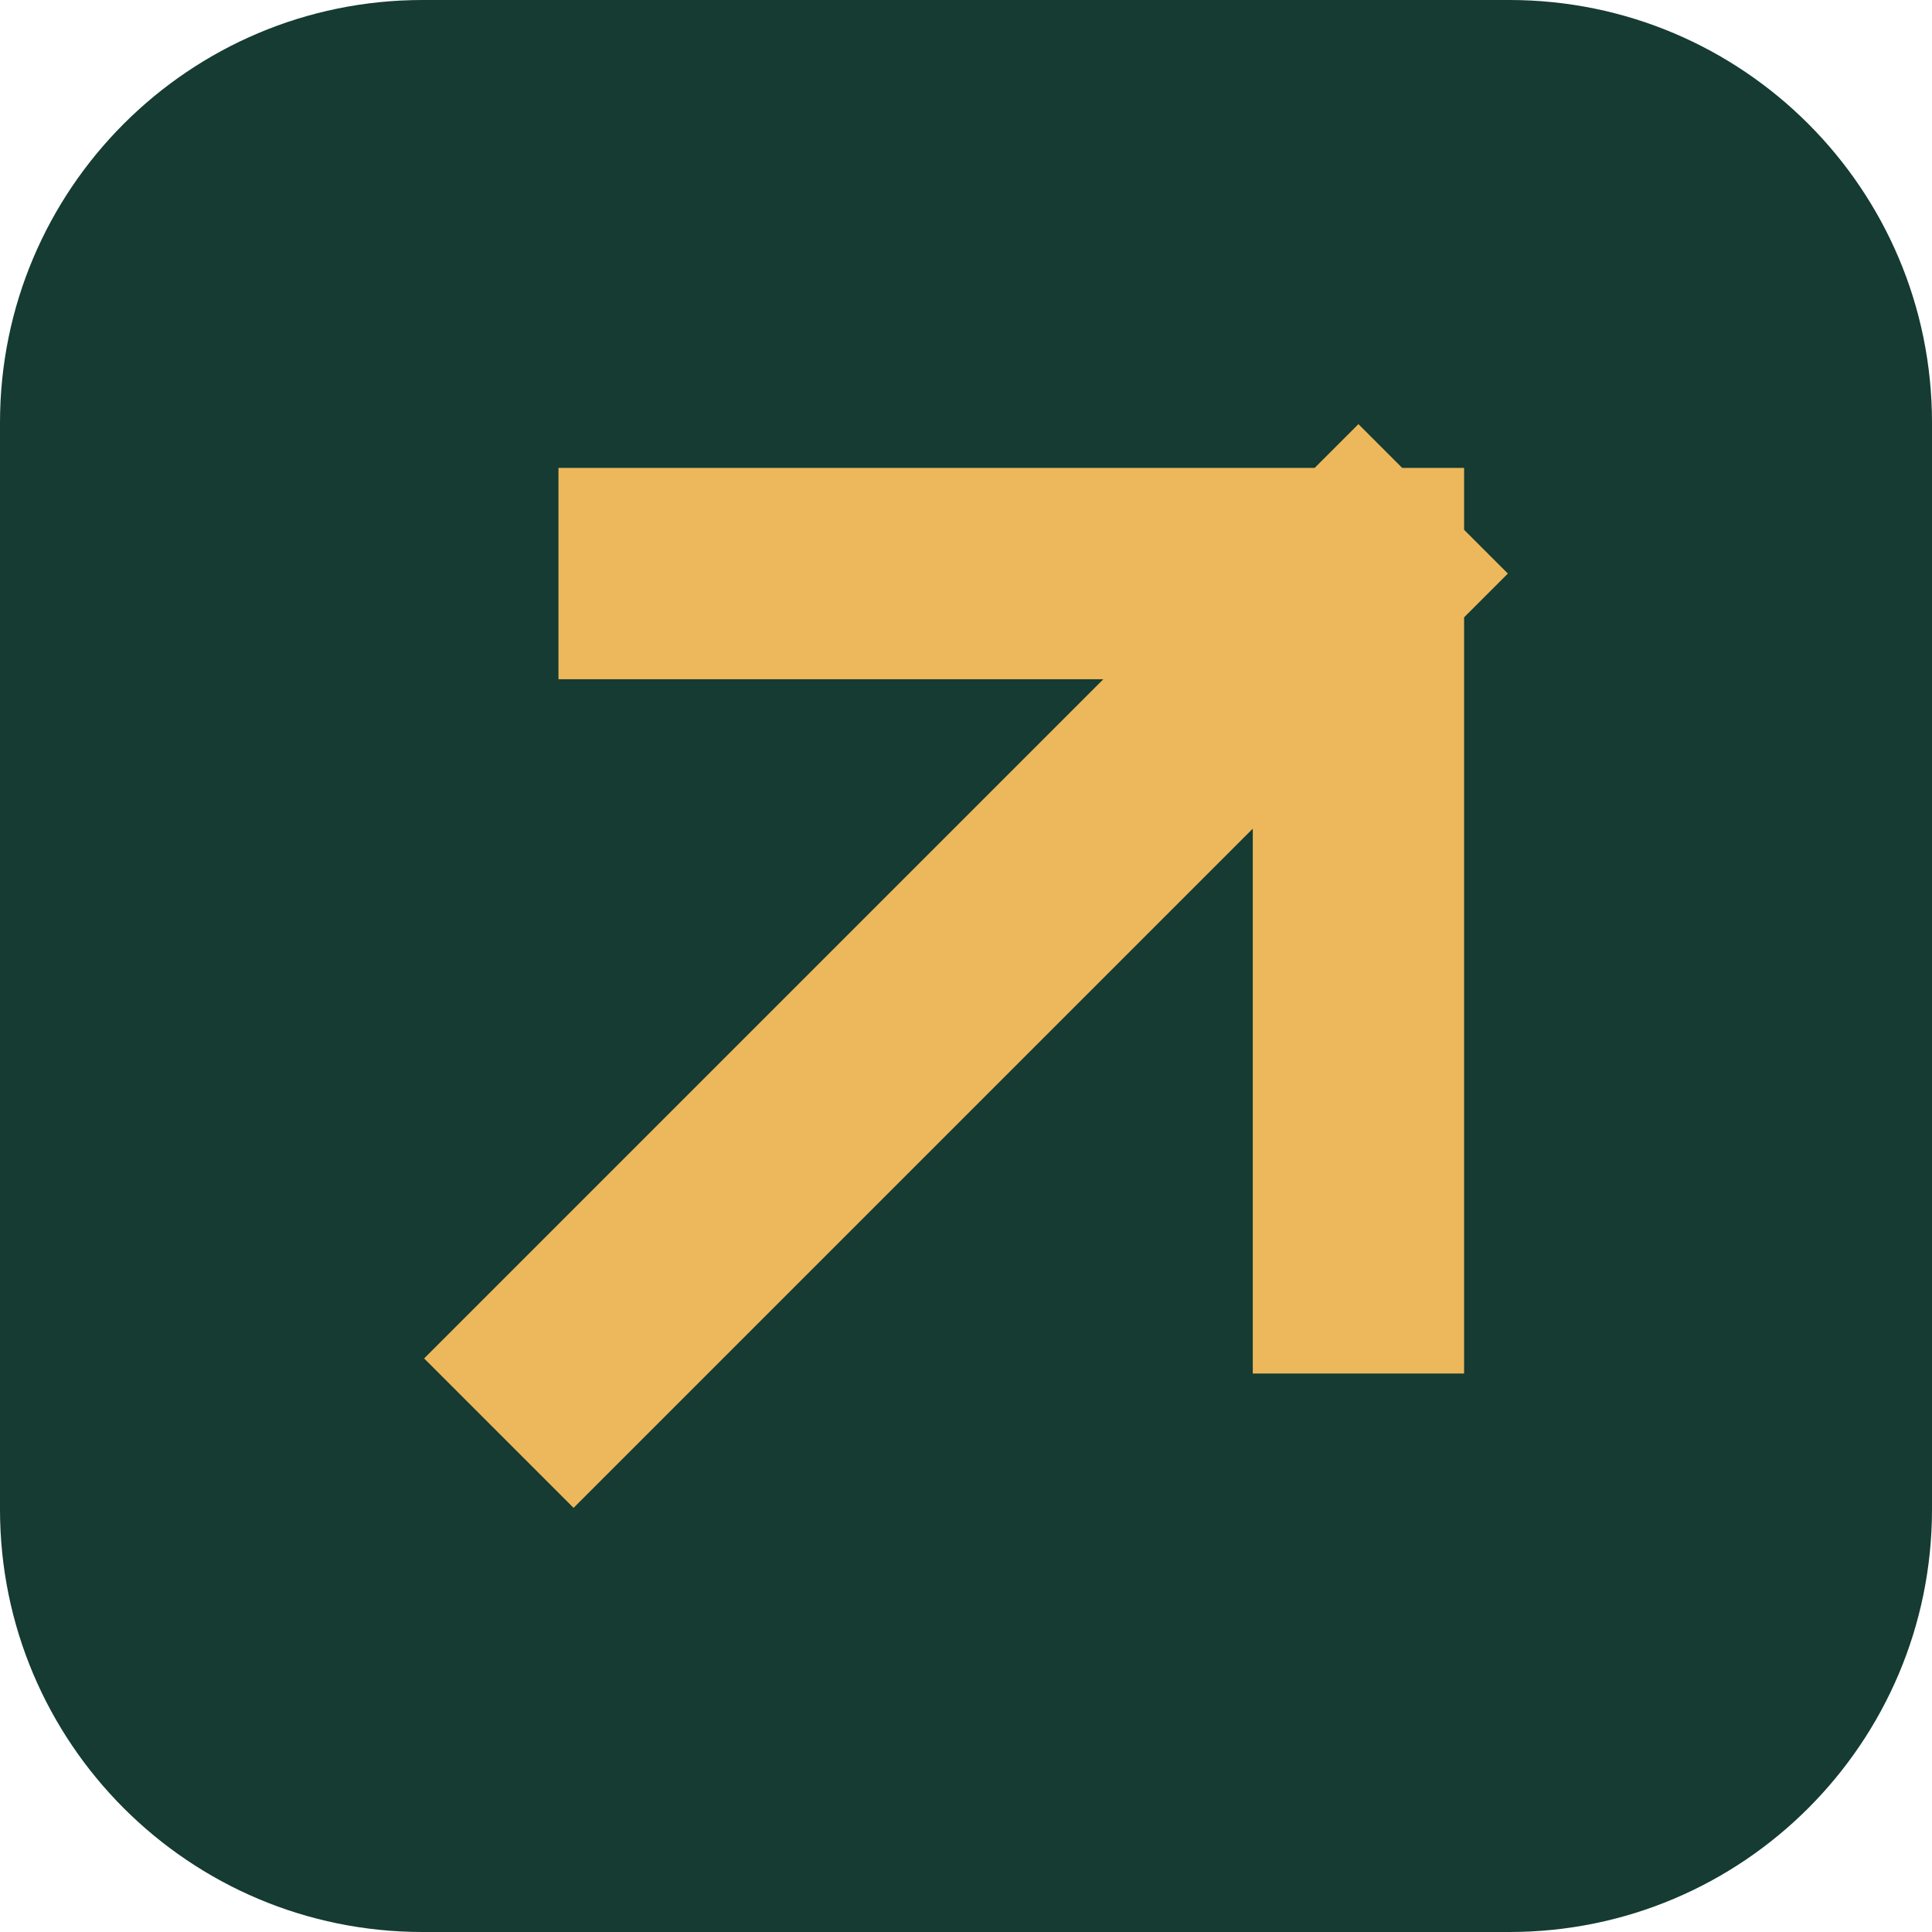
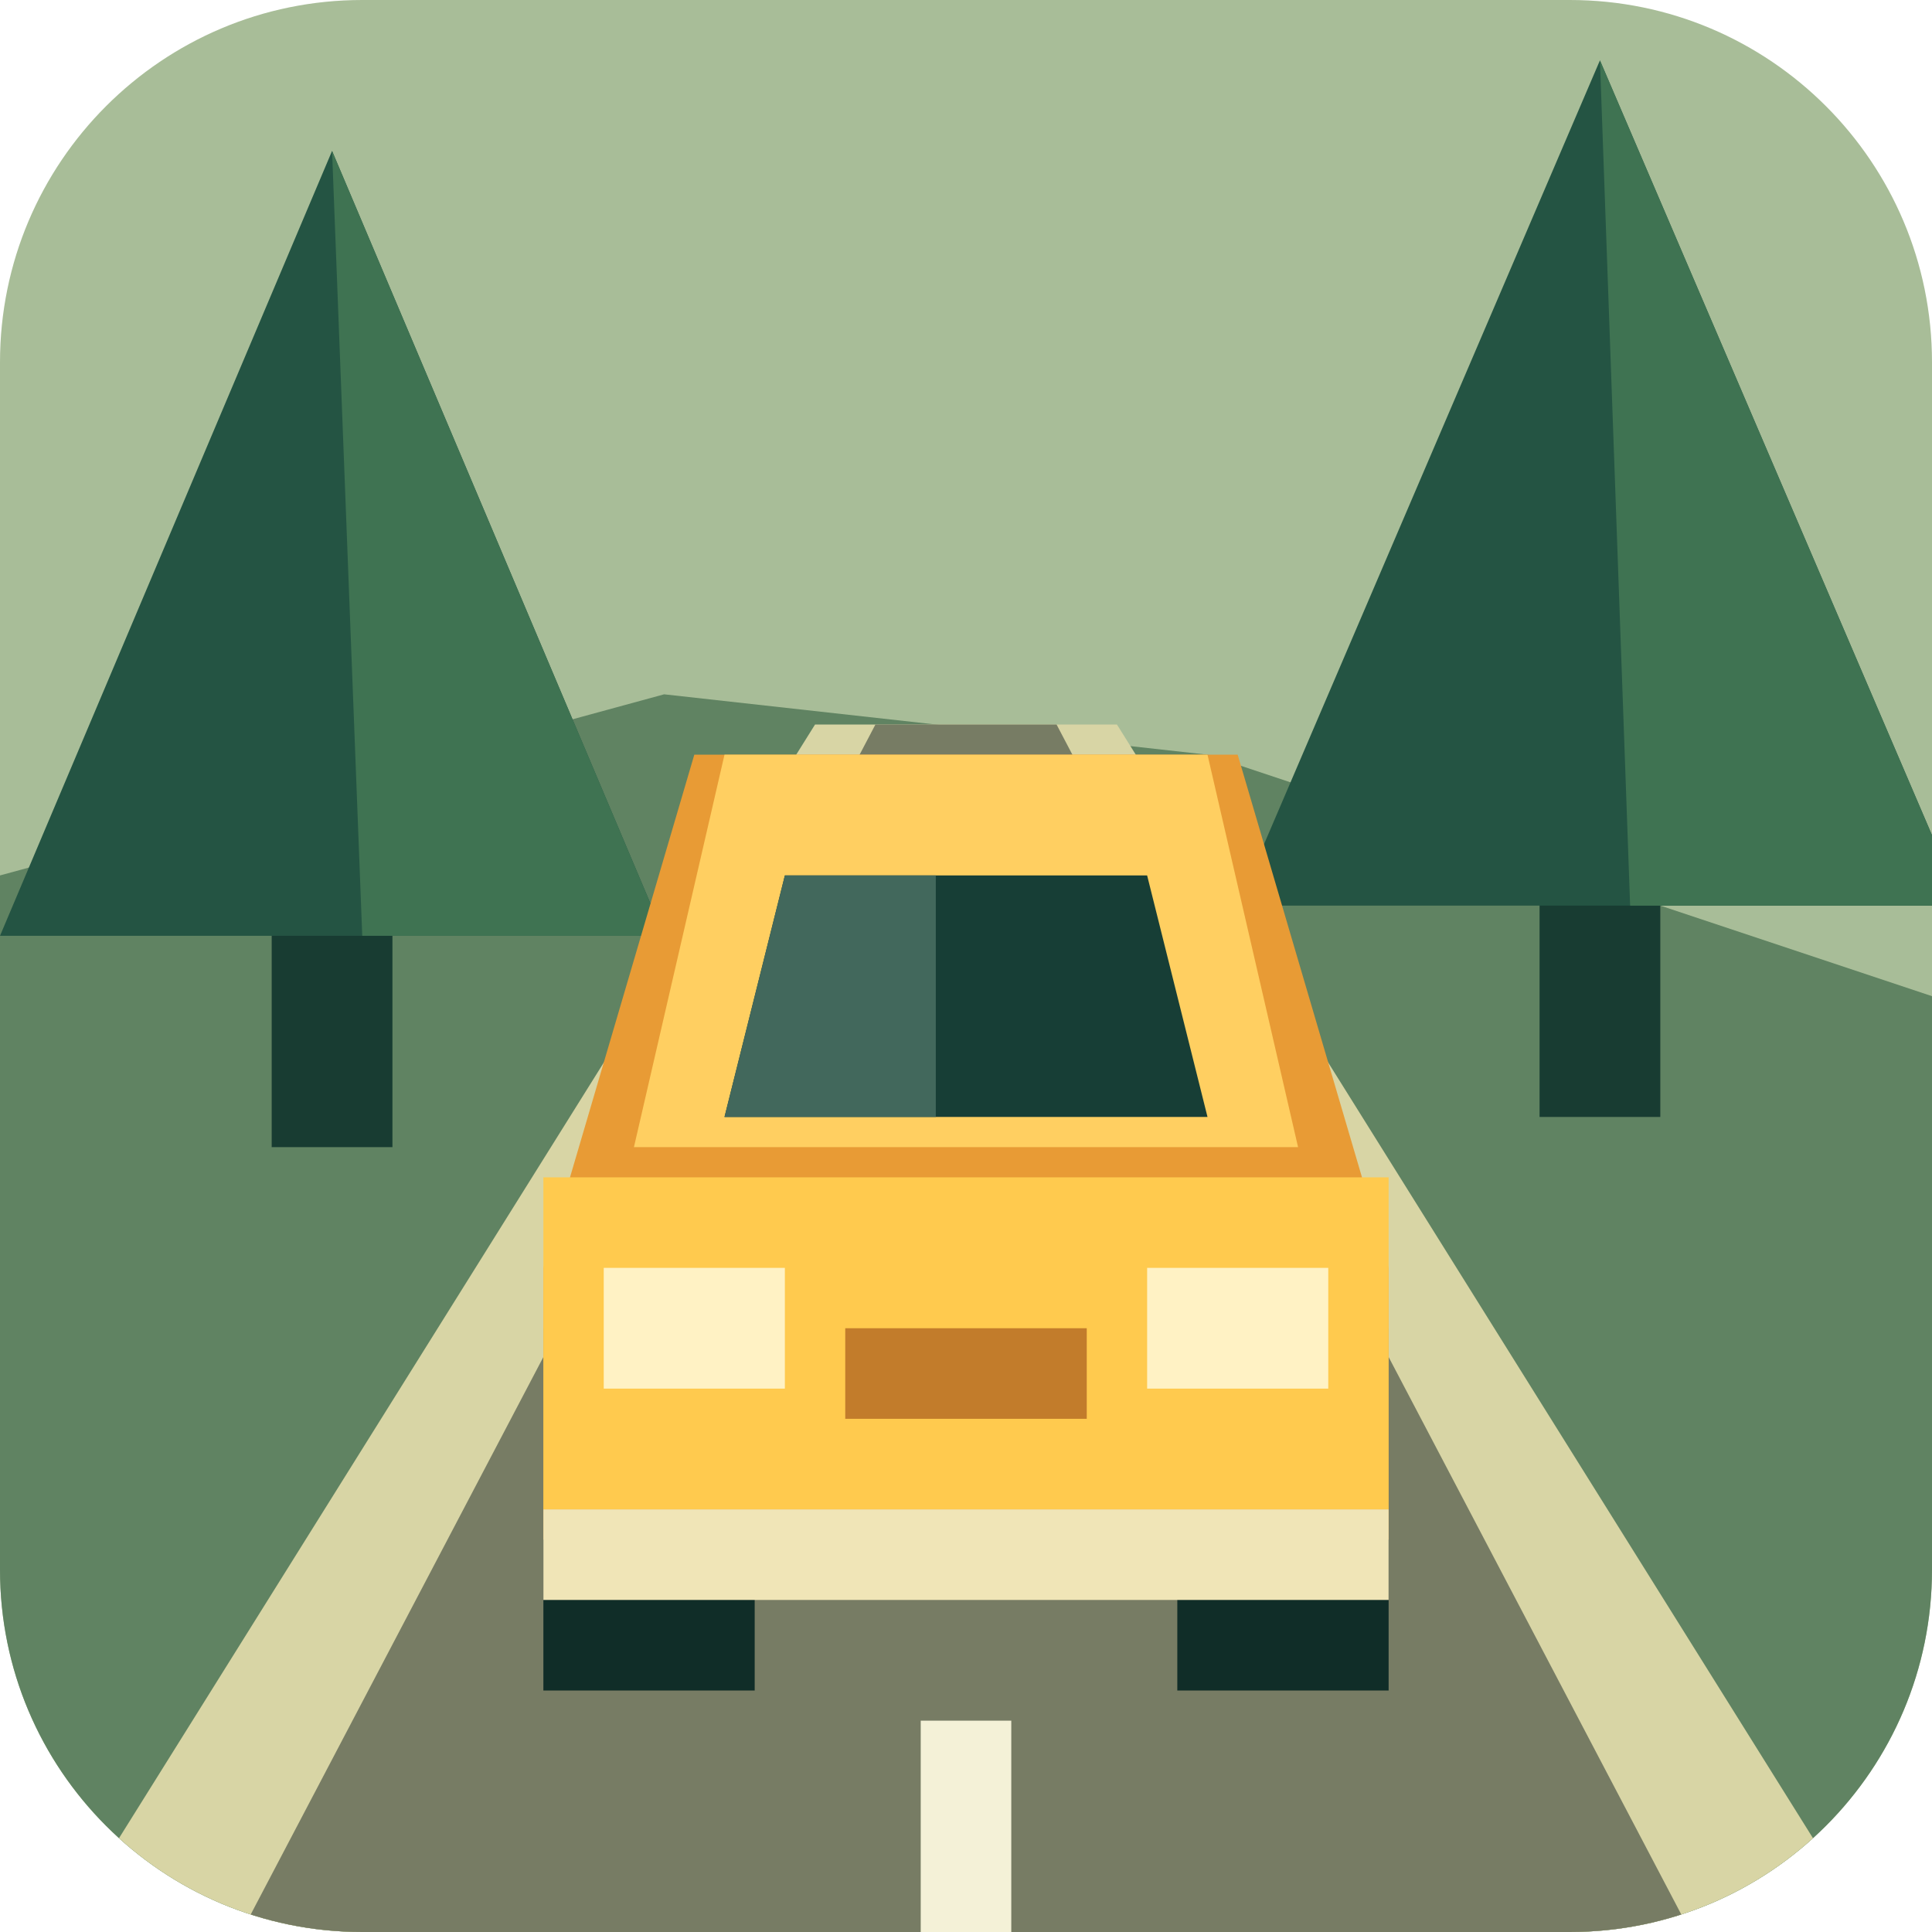
- <svg xmlns="http://www.w3.org/2000/svg" viewBox="0 0 64 64">
-   <rect width="64" height="64" rx="14" fill="#153b32" />
-   <path d="M19 45 45 19M22 19h23v23" fill="none" stroke="#edb85c" stroke-width="7" stroke-linecap="square" />
+ <svg xmlns="http://www.w3.org/2000/svg" width="64" height="64" viewBox="0 0 64 64">
+   <defs>
+     <clipPath id="edge">
+       <rect width="64" height="64" rx="12" />
+     </clipPath>
+   </defs>
+   <g clip-path="url(#edge)">
+     <path fill="#a8bd98" d="M0 0h64v64H0z" />
+     <path fill="#608362" d="M0 29 22 23l18 2 24 8v31H0z" />
+     <path fill="#d8d5a5" d="m27 24-25 40h60L37 24z" />
+     <path fill="#777c64" d="M29 24 8 64h48L35 24z" />
+     <path stroke="#f4f1d7" stroke-width="3" d="M32 28v6m0 23v7" />
+     <path fill="#183c32" d="M9 25h4v13H9zm42-2h4v14h-4z" />
+     <path fill="#245443" d="m11 5-11 26h22zm42-3L41 30h24z" />
+     <path fill="#3f7352" d="m11 5 1 26h10zm42-3 1 28h11z" />
+     <path fill="#102d28" d="M18 44h7v12h-7zm21 0h7v12h-7z" />
+     <path fill="#e89b35" d="m23 25-5 17v9h28v-9l-5-17z" />
+     <path fill="#ffcf61" d="M24 25h16l3 13H21z" />
+     <path fill="#173e36" d="M26 29h12l2 8H24z" />
+     <path fill="#42685c" d="M26 29h5v8h-7z" />
+     <path fill="#ffca4e" d="M18 39h28v11H18z" />
+     <path fill="#fff2c4" d="M20 42h6v4h-6zm18 0h6v4h-6z" />
+     <path fill="#c27c2b" d="M28 44h8v3h-8z" />
+     <path fill="#f0e5b7" d="M18 50h28v3H18z" />
+   </g>
</svg>
